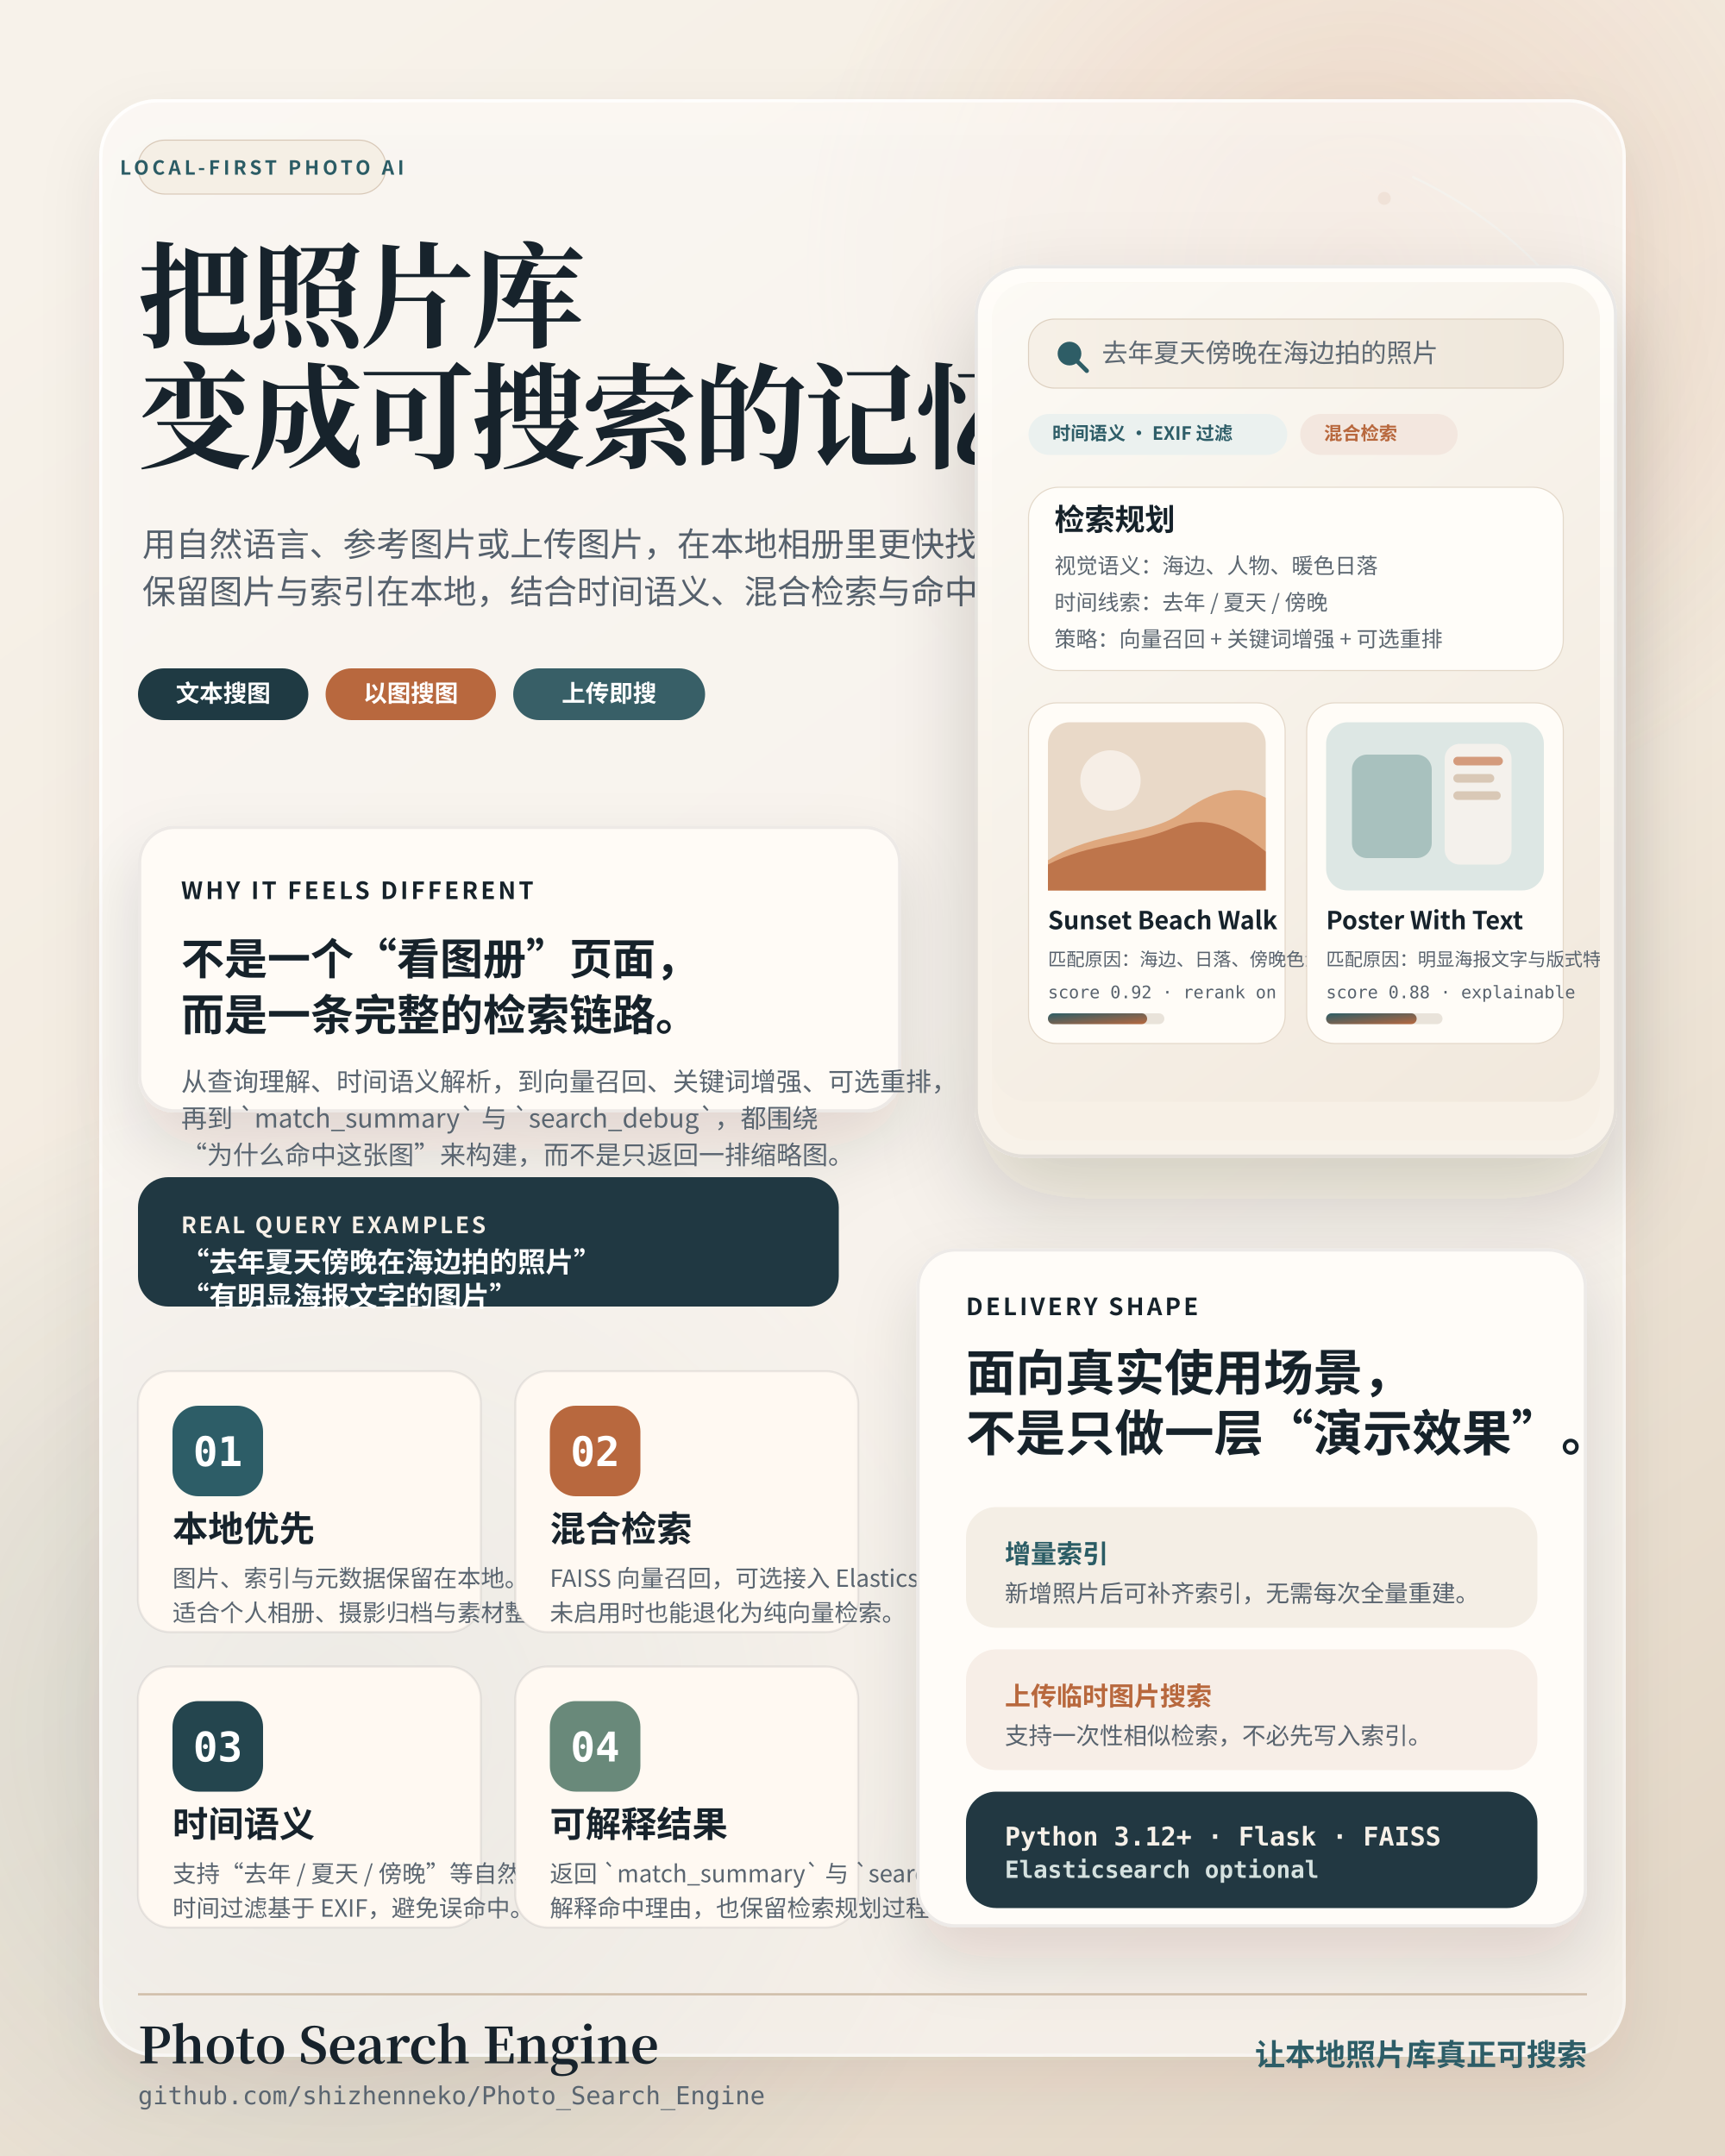
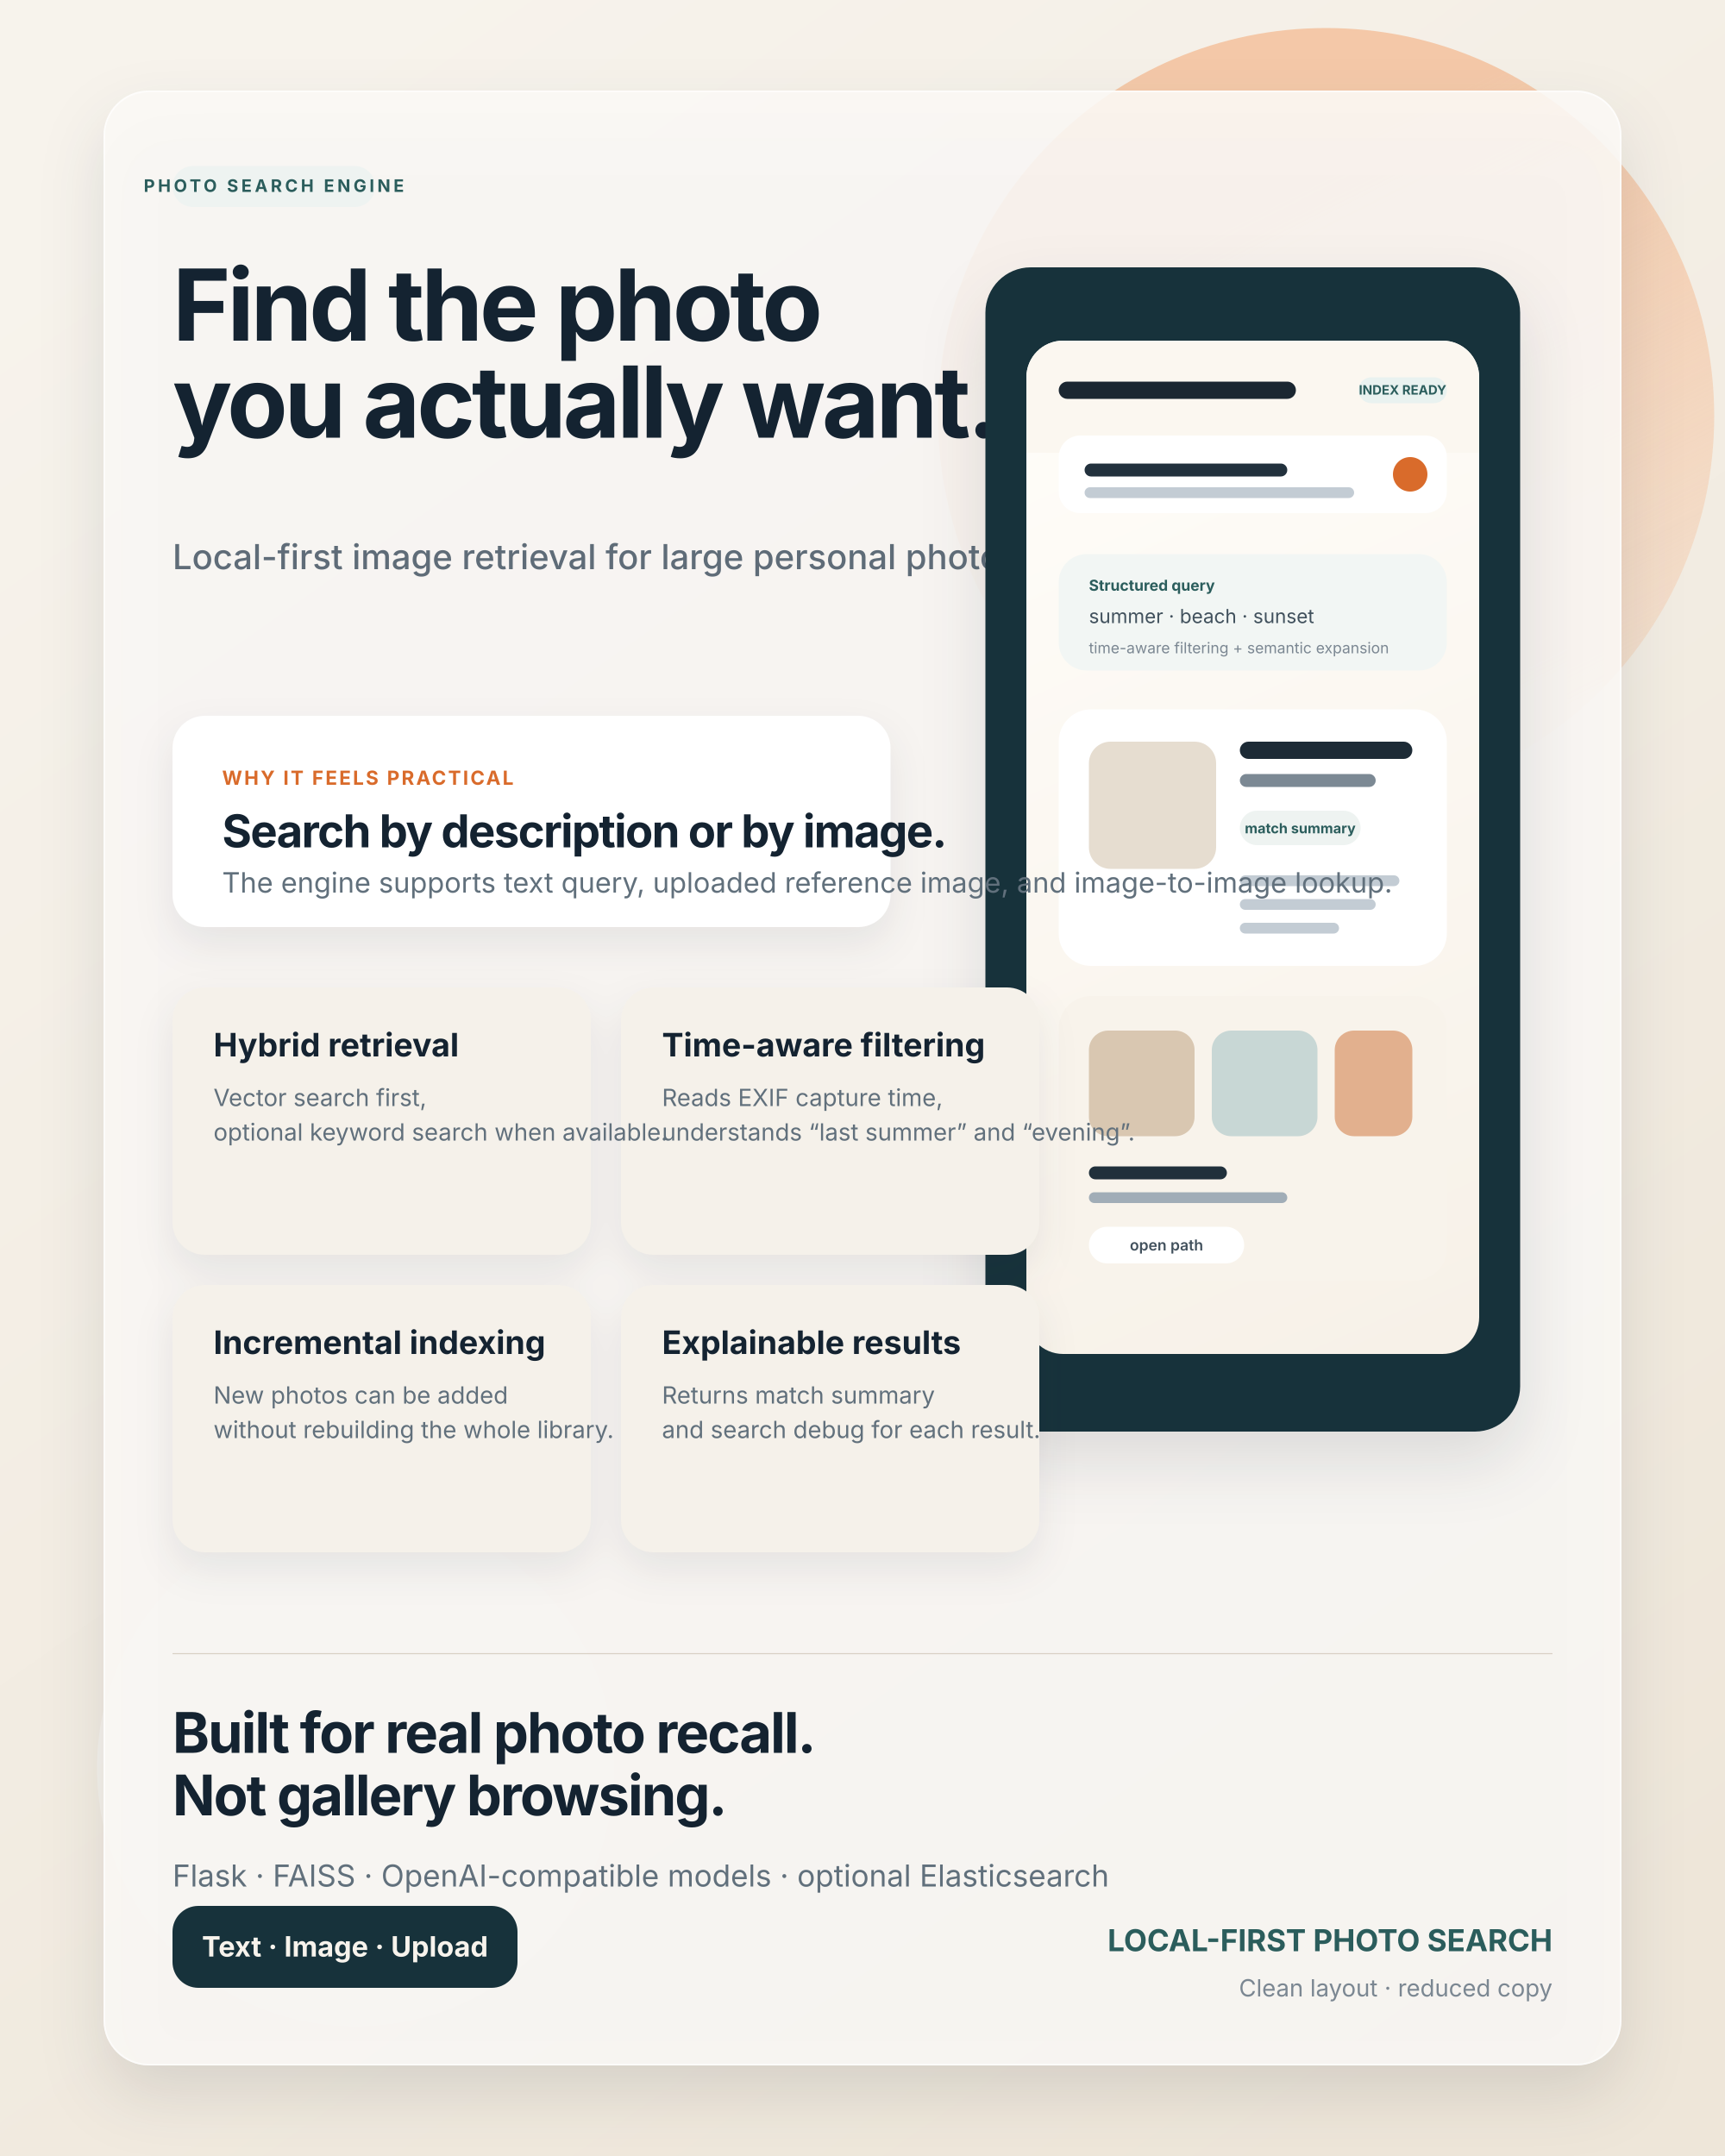
<svg xmlns="http://www.w3.org/2000/svg" width="1600" height="2000" viewBox="0 0 1600 2000" fill="none">
  <defs>
-     <linearGradient id="bg" x1="188" y1="116" x2="1410" y2="1872" gradientUnits="userSpaceOnUse">
-       <stop offset="0" stop-color="#F7F2EA" />
-       <stop offset="0.56" stop-color="#F1E8DB" />
-       <stop offset="1" stop-color="#E4D8C8" />
+     <linearGradient id="bg" x1="180" y1="120" x2="1420" y2="1880" gradientUnits="userSpaceOnUse">
+       <stop offset="0" stop-color="#F7F3EC" />
+       <stop offset="1" stop-color="#EEE6D9" />
    </linearGradient>
-     <radialGradient id="glowWarm" cx="0" cy="0" r="1" gradientUnits="userSpaceOnUse" gradientTransform="translate(1260 248) rotate(133.6) scale(520 520)">
-       <stop stop-color="#C96A3D" stop-opacity="0.18" />
-       <stop offset="1" stop-color="#C96A3D" stop-opacity="0" />
-     </radialGradient>
-     <radialGradient id="glowCool" cx="0" cy="0" r="1" gradientUnits="userSpaceOnUse" gradientTransform="translate(312 1608) rotate(41.3) scale(620 620)">
-       <stop stop-color="#2E5C66" stop-opacity="0.16" />
-       <stop offset="1" stop-color="#2E5C66" stop-opacity="0" />
-     </radialGradient>
-     <linearGradient id="frameStroke" x1="124" y1="124" x2="1476" y2="1876" gradientUnits="userSpaceOnUse">
-       <stop stop-color="#FFFFFF" stop-opacity="0.88" />
-       <stop offset="1" stop-color="#FFFFFF" stop-opacity="0.34" />
+     <linearGradient id="heroGlow" x1="1004" y1="260" x2="1408" y2="1060" gradientUnits="userSpaceOnUse">
+       <stop stop-color="#F4C8A8" />
+       <stop offset="1" stop-color="#F4C8A8" stop-opacity="0" />
    </linearGradient>
-     <linearGradient id="heroCard" x1="0" y1="0" x2="0" y2="560" gradientUnits="userSpaceOnUse">
+     <linearGradient id="screenGrad" x1="964" y1="328" x2="1364" y2="1232" gradientUnits="userSpaceOnUse">
      <stop stop-color="#FFFDF9" />
-       <stop offset="1" stop-color="#F8F2E9" />
+       <stop offset="1" stop-color="#F7F1E8" />
    </linearGradient>
-     <linearGradient id="screenBg" x1="0" y1="0" x2="564" y2="760" gradientUnits="userSpaceOnUse">
-       <stop stop-color="#FCFAF5" />
-       <stop offset="1" stop-color="#F1E8DC" />
-     </linearGradient>
-     <linearGradient id="searchBar" x1="0" y1="0" x2="516" y2="0" gradientUnits="userSpaceOnUse">
-       <stop stop-color="#F7F1E8" />
-       <stop offset="1" stop-color="#EFE7DB" />
-     </linearGradient>
-     <linearGradient id="pillDark" x1="0" y1="0" x2="180" y2="48" gradientUnits="userSpaceOnUse">
-       <stop stop-color="#203842" />
-       <stop offset="1" stop-color="#2D5560" />
-     </linearGradient>
-     <linearGradient id="accent" x1="0" y1="0" x2="1" y2="1">
-       <stop stop-color="#2D5D67" />
-       <stop offset="1" stop-color="#B7683F" />
-     </linearGradient>
-     <filter id="shadowSoft" x="-20%" y="-20%" width="140%" height="140%" filterUnits="objectBoundingBox" color-interpolation-filters="sRGB">
-       <feDropShadow dx="0" dy="24" stdDeviation="28" flood-color="#4E3823" flood-opacity="0.12" />
+     <filter id="shadowLg" x="0" y="0" width="1600" height="2000" filterUnits="userSpaceOnUse" color-interpolation-filters="sRGB">
+       <feFlood flood-opacity="0" result="BackgroundImageFix" />
+       <feColorMatrix in="SourceAlpha" type="matrix" values="0 0 0 0 0 0 0 0 0 0 0 0 0 0 0 0 0 0 127 0" result="hardAlpha" />
+       <feOffset dy="28" />
+       <feGaussianBlur stdDeviation="30" />
+       <feColorMatrix type="matrix" values="0 0 0 0 0.106 0 0 0 0 0.145 0 0 0 0 0.2 0 0 0 0.12 0" />
+       <feBlend mode="normal" in2="BackgroundImageFix" result="effect1_dropShadow_1_1" />
+       <feBlend mode="normal" in="SourceGraphic" in2="effect1_dropShadow_1_1" result="shape" />
    </filter>
-     <filter id="shadowCard" x="-20%" y="-20%" width="140%" height="150%" filterUnits="objectBoundingBox" color-interpolation-filters="sRGB">
-       <feDropShadow dx="0" dy="28" stdDeviation="30" flood-color="#3B281B" flood-opacity="0.12" />
-     </filter>
-     <filter id="shadowDeep" x="-20%" y="-20%" width="160%" height="160%" filterUnits="objectBoundingBox" color-interpolation-filters="sRGB">
-       <feDropShadow dx="0" dy="38" stdDeviation="42" flood-color="#2C2118" flood-opacity="0.18" />
+     <filter id="shadowSm" x="0" y="0" width="1600" height="2000" filterUnits="userSpaceOnUse" color-interpolation-filters="sRGB">
+       <feFlood flood-opacity="0" result="BackgroundImageFix" />
+       <feColorMatrix in="SourceAlpha" type="matrix" values="0 0 0 0 0 0 0 0 0 0 0 0 0 0 0 0 0 0 127 0" result="hardAlpha" />
+       <feOffset dy="16" />
+       <feGaussianBlur stdDeviation="18" />
+       <feColorMatrix type="matrix" values="0 0 0 0 0.106 0 0 0 0 0.145 0 0 0 0 0.2 0 0 0 0.08 0" />
+       <feBlend mode="normal" in2="BackgroundImageFix" result="effect1_dropShadow_1_1" />
+       <feBlend mode="normal" in="SourceGraphic" in2="effect1_dropShadow_1_1" result="shape" />
    </filter>
    <clipPath id="screenClip">
-       <rect x="0" y="0" width="564" height="760" rx="34" />
+       <rect x="952" y="316" width="420" height="940" rx="34" />
    </clipPath>
  </defs>
  <rect width="1600" height="2000" fill="url(#bg)" />
-   <rect x="0" y="0" width="1600" height="2000" fill="url(#glowWarm)" />
-   <rect x="0" y="0" width="1600" height="2000" fill="url(#glowCool)" />
-   <g opacity="0.72">
-     <path d="M1224 144C1316 180 1388 238 1440 318" stroke="#F0D9C6" stroke-width="2" />
-     <path d="M1310 164C1374 194 1426 238 1460 286" stroke="#E4EDE8" stroke-width="2" />
-     <circle cx="1284" cy="184" r="6" fill="#D5AA8F" />
-     <circle cx="1410" cy="306" r="6" fill="#8BA8A4" />
+   <circle cx="1230" cy="386" r="360" fill="url(#heroGlow)" />
+   <circle cx="330" cy="1640" r="240" fill="#FFFFFF" fill-opacity="0.34" />
+   <g filter="url(#shadowLg)">
+     <rect x="96" y="84" width="1408" height="1832" rx="42" fill="#FCFAF6" fill-opacity="0.88" />
+     <rect x="96.75" y="84.75" width="1406.5" height="1830.5" rx="41.25" stroke="#FFFFFF" stroke-opacity="0.65" stroke-width="1.5" />
  </g>
-   <g filter="url(#shadowSoft)">
-     <rect x="92" y="92" width="1416" height="1816" rx="54" fill="#FFFCF8" fill-opacity="0.64" />
-     <rect x="93.5" y="93.5" width="1413" height="1813" rx="52.5" stroke="url(#frameStroke)" stroke-width="3" />
+   <rect x="160" y="154" width="188" height="38" rx="19" fill="#EEF3F1" />
+   <text x="254" y="178" fill="#2B5D5C" font-family="Inter, Arial, sans-serif" font-size="16" font-weight="700" letter-spacing="2.8" text-anchor="middle">PHOTO SEARCH ENGINE</text>
+   <text x="160" y="316" fill="#142331" font-family="Inter, Arial, sans-serif" font-size="92" font-weight="700" letter-spacing="-3.2">Find the photo</text>
+   <text x="160" y="406" fill="#142331" font-family="Inter, Arial, sans-serif" font-size="92" font-weight="700" letter-spacing="-3.2">you actually want.</text>
+   <text x="160" y="528" fill="#5F6C78" font-family="Inter, Arial, sans-serif" font-size="32" font-weight="500">Local-first image retrieval for large personal photo libraries.</text>
+   <g filter="url(#shadowLg)">
+     <rect x="914" y="248" width="496" height="1080" rx="42" fill="#17323B" />
  </g>
-   <rect x="128" y="130" width="230" height="50" rx="25" fill="#F5EFE5" stroke="#D8C8B7" />
-   <text x="243" y="162" text-anchor="middle" fill="#2B5C65" font-family="'Source Han Sans SC','Noto Sans CJK SC','PingFang SC',sans-serif" font-size="18" font-weight="700" letter-spacing="3.2">LOCAL-FIRST PHOTO AI</text>
-   <text x="128" y="314" fill="#17232C" font-family="'Source Han Serif SC','Noto Serif CJK SC','Songti SC',serif" font-size="106" font-weight="700" letter-spacing="-3">把照片库</text>
-   <text x="128" y="426" fill="#17232C" font-family="'Source Han Serif SC','Noto Serif CJK SC','Songti SC',serif" font-size="106" font-weight="700" letter-spacing="-3">变成可搜索的记忆</text>
-   <text x="132" y="516" fill="#55606C" font-family="'Source Han Sans SC','Noto Sans CJK SC','PingFang SC',sans-serif" font-size="31" font-weight="500">用自然语言、参考图片或上传图片，在本地相册里更快找回真正想找的那一张。</text>
-   <text x="132" y="560" fill="#55606C" font-family="'Source Han Sans SC','Noto Sans CJK SC','PingFang SC',sans-serif" font-size="31" font-weight="500">保留图片与索引在本地，结合时间语义、混合检索与命中解释，面向真实照片整理流程。</text>
-   <g>
-     <rect x="128" y="620" width="158" height="48" rx="24" fill="#1F3A43" />
-     <text x="207" y="651" text-anchor="middle" fill="#FFFFFF" font-family="'Source Han Sans SC','Noto Sans CJK SC','PingFang SC',sans-serif" font-size="22" font-weight="700">文本搜图</text>
-     <rect x="302" y="620" width="158" height="48" rx="24" fill="#B8683E" />
-     <text x="381" y="651" text-anchor="middle" fill="#FFFFFF" font-family="'Source Han Sans SC','Noto Sans CJK SC','PingFang SC',sans-serif" font-size="22" font-weight="700">以图搜图</text>
-     <rect x="476" y="620" width="178" height="48" rx="24" fill="#385F67" />
-     <text x="565" y="651" text-anchor="middle" fill="#FFFFFF" font-family="'Source Han Sans SC','Noto Sans CJK SC','PingFang SC',sans-serif" font-size="22" font-weight="700">上传即搜</text>
+   <rect x="952" y="316" width="420" height="940" rx="34" fill="url(#screenGrad)" />
+   <g clip-path="url(#screenClip)">
+     <rect x="952" y="316" width="420" height="104" fill="#FBF7F0" />
+     <rect x="982" y="354" width="220" height="16" rx="8" fill="#1B2731" />
+     <rect x="1260" y="350" width="82" height="24" rx="12" fill="#E9F2F0" />
+     <text x="1301" y="366" fill="#2B5D5C" font-family="Inter, Arial, sans-serif" font-size="12" font-weight="700" text-anchor="middle">INDEX READY</text>
+     <rect x="982" y="404" width="360" height="72" rx="20" fill="#FFFFFF" />
+     <rect x="1006" y="430" width="188" height="12" rx="6" fill="#22313D" />
+     <rect x="1006" y="452" width="250" height="10" rx="5" fill="#C3CCD4" />
+     <circle cx="1308" cy="440" r="16" fill="#D96B2B" />
+     <rect x="982" y="514" width="360" height="108" rx="26" fill="#F2F6F4" />
+     <text x="1010" y="548" fill="#2B5D5C" font-family="Inter, Arial, sans-serif" font-size="14" font-weight="700">Structured query</text>
+     <text x="1010" y="578" fill="#41515D" font-family="Inter, Arial, sans-serif" font-size="18">summer · beach · sunset</text>
+     <text x="1010" y="606" fill="#7B8792" font-family="Inter, Arial, sans-serif" font-size="14">time-aware filtering + semantic expansion</text>
+     <rect x="982" y="658" width="360" height="238" rx="30" fill="#FFFFFF" />
+     <rect x="1010" y="688" width="118" height="118" rx="20" fill="#E6DDD0" />
+     <rect x="1150" y="688" width="160" height="16" rx="8" fill="#1D2B36" />
+     <rect x="1150" y="718" width="126" height="12" rx="6" fill="#7C8994" />
+     <rect x="1150" y="752" width="112" height="32" rx="16" fill="#EEF3F1" />
+     <text x="1206" y="773" fill="#2B5D5C" font-family="Inter, Arial, sans-serif" font-size="13" font-weight="700" text-anchor="middle">match summary</text>
+     <rect x="1150" y="812" width="148" height="10" rx="5" fill="#C3CCD4" />
+     <rect x="1150" y="834" width="126" height="10" rx="5" fill="#C3CCD4" />
+     <rect x="1150" y="856" width="92" height="10" rx="5" fill="#C3CCD4" />
+     <rect x="982" y="924" width="360" height="264" rx="30" fill="#F8F3EB" />
+     <rect x="1010" y="956" width="98" height="98" rx="18" fill="#D9C7B1" />
+     <rect x="1124" y="956" width="98" height="98" rx="18" fill="#C8D7D5" />
+     <rect x="1238" y="956" width="72" height="98" rx="18" fill="#E2B08E" />
+     <rect x="1010" y="1082" width="128" height="12" rx="6" fill="#20303B" />
+     <rect x="1010" y="1106" width="184" height="10" rx="5" fill="#A1ADB7" />
+     <rect x="1010" y="1138" width="144" height="34" rx="17" fill="#FFFFFF" />
+     <text x="1082" y="1160" fill="#42515D" font-family="Inter, Arial, sans-serif" font-size="14" font-weight="600" text-anchor="middle">open path</text>
  </g>
-   <g filter="url(#shadowDeep)" transform="translate(904 246)">
-     <rect x="0" y="0" width="596" height="828" rx="46" fill="url(#heroCard)" />
-     <rect x="1.5" y="1.5" width="593" height="825" rx="44.5" stroke="#21313C" stroke-opacity="0.10" stroke-width="3" />
-     <rect x="16" y="16" width="564" height="796" rx="36" fill="#F7F0E6" />
-     <g clip-path="url(#screenClip)" transform="translate(16 16)">
-       <rect width="564" height="760" fill="url(#screenBg)" />
-       <rect x="34" y="34" width="496" height="64" rx="24" fill="url(#searchBar)" stroke="#DDD0C0" />
-       <circle cx="72" cy="66" r="11" fill="#2F5D66" />
-       <path d="M78 72L88 82" stroke="#2F5D66" stroke-width="4" stroke-linecap="round" />
-       <text x="102" y="74" fill="#5D6872" font-family="'Source Han Sans SC','Noto Sans CJK SC','PingFang SC',sans-serif" font-size="24" font-weight="500">去年夏天傍晚在海边拍的照片</text>
-       <rect x="34" y="122" width="240" height="38" rx="19" fill="#EBF1EF" />
-       <text x="56" y="146" fill="#2D5D67" font-family="'Source Han Sans SC','Noto Sans CJK SC','PingFang SC',sans-serif" font-size="17" font-weight="700">时间语义 · EXIF 过滤</text>
-       <rect x="286" y="122" width="146" height="38" rx="19" fill="#F3E7DF" />
-       <text x="308" y="146" fill="#B8683E" font-family="'Source Han Sans SC','Noto Sans CJK SC','PingFang SC',sans-serif" font-size="17" font-weight="700">混合检索</text>
-       <rect x="34" y="190" width="496" height="170" rx="28" fill="#FFFDF9" stroke="#E3D8C9" />
-       <text x="58" y="230" fill="#19242C" font-family="'Source Han Sans SC','Noto Sans CJK SC','PingFang SC',sans-serif" font-size="28" font-weight="700">检索规划</text>
-       <text x="58" y="270" fill="#5B6670" font-family="'Source Han Sans SC','Noto Sans CJK SC','PingFang SC',sans-serif" font-size="20" font-weight="500">视觉语义：海边、人物、暖色日落</text>
-       <text x="58" y="304" fill="#5B6670" font-family="'Source Han Sans SC','Noto Sans CJK SC','PingFang SC',sans-serif" font-size="20" font-weight="500">时间线索：去年 / 夏天 / 傍晚</text>
-       <text x="58" y="338" fill="#5B6670" font-family="'Source Han Sans SC','Noto Sans CJK SC','PingFang SC',sans-serif" font-size="20" font-weight="500">策略：向量召回 + 关键词增强 + 可选重排</text>
-       <g transform="translate(34 390)">
-         <rect width="238" height="316" rx="26" fill="#FFFCF7" stroke="#E3D7C8" />
-         <rect x="18" y="18" width="202" height="156" rx="20" fill="#E9D9C8" />
-         <circle cx="76" cy="72" r="28" fill="#F6EEE6" />
-         <path d="M18 146C62 118 112 124 142 102C170 82 194 74 220 88V174H18V146Z" fill="#DFA87E" />
-         <path d="M18 150C56 130 96 132 134 116C162 104 188 112 220 138V174H18V150Z" fill="#BE744C" />
-         <text x="18" y="210" fill="#17232C" font-family="'Source Han Sans SC','Noto Sans CJK SC','PingFang SC',sans-serif" font-size="23" font-weight="700">Sunset Beach Walk</text>
-         <text x="18" y="244" fill="#58626D" font-family="'Source Han Sans SC','Noto Sans CJK SC','PingFang SC',sans-serif" font-size="17" font-weight="500">匹配原因：海边、日落、傍晚色温一致</text>
-         <text x="18" y="274" fill="#58626D" font-family="'JetBrains Mono','SFMono-Regular',monospace" font-size="16" font-weight="500">score 0.92 · rerank on</text>
-         <rect x="18" y="288" width="108" height="10" rx="5" fill="#E9E3DA" />
-         <rect x="18" y="288" width="92" height="10" rx="5" fill="url(#accent)" />
-       </g>
-       <g transform="translate(292 390)">
-         <rect width="238" height="316" rx="26" fill="#FFFCF7" stroke="#E3D7C8" />
-         <rect x="18" y="18" width="202" height="156" rx="20" fill="#DDE7E4" />
-         <rect x="42" y="48" width="74" height="96" rx="14" fill="#A8C1BE" />
-         <rect x="128" y="38" width="62" height="112" rx="14" fill="#F4F1EC" />
-         <rect x="136" y="50" width="46" height="8" rx="4" fill="#D49B7C" />
-         <rect x="136" y="66" width="38" height="8" rx="4" fill="#D9C8B6" />
-         <rect x="136" y="82" width="44" height="8" rx="4" fill="#D9C8B6" />
-         <text x="18" y="210" fill="#17232C" font-family="'Source Han Sans SC','Noto Sans CJK SC','PingFang SC',sans-serif" font-size="23" font-weight="700">Poster With Text</text>
-         <text x="18" y="244" fill="#58626D" font-family="'Source Han Sans SC','Noto Sans CJK SC','PingFang SC',sans-serif" font-size="17" font-weight="500">匹配原因：明显海报文字与版式特征</text>
-         <text x="18" y="274" fill="#58626D" font-family="'JetBrains Mono','SFMono-Regular',monospace" font-size="16" font-weight="500">score 0.88 · explainable</text>
-         <rect x="18" y="288" width="108" height="10" rx="5" fill="#E9E3DA" />
-         <rect x="18" y="288" width="84" height="10" rx="5" fill="url(#accent)" />
-       </g>
-     </g>
+   <g filter="url(#shadowSm)">
+     <rect x="160" y="664" width="666" height="196" rx="30" fill="#FFFFFF" />
  </g>
-   <g filter="url(#shadowCard)">
-     <rect x="128" y="766" width="708" height="266" rx="34" fill="#FFFBF6" />
-     <rect x="129.5" y="767.5" width="705" height="263" rx="32.5" stroke="#1A2230" stroke-opacity="0.08" stroke-width="3" />
-     <text x="168" y="834" fill="#17232C" font-family="'Source Han Sans SC','Noto Sans CJK SC','PingFang SC',sans-serif" font-size="22" font-weight="700" letter-spacing="2.6">WHY IT FEELS DIFFERENT</text>
-     <text x="168" y="904" fill="#17232C" font-family="'Source Han Sans SC','Noto Sans CJK SC','PingFang SC',sans-serif" font-size="40" font-weight="760">不是一个“看图册”页面，</text>
-     <text x="168" y="956" fill="#17232C" font-family="'Source Han Sans SC','Noto Sans CJK SC','PingFang SC',sans-serif" font-size="40" font-weight="760">而是一条完整的检索链路。</text>
-     <text x="168" y="1012" fill="#5A6570" font-family="'Source Han Sans SC','Noto Sans CJK SC','PingFang SC',sans-serif" font-size="24" font-weight="500">从查询理解、时间语义解析，到向量召回、关键词增强、可选重排，</text>
-     <text x="168" y="1046" fill="#5A6570" font-family="'Source Han Sans SC','Noto Sans CJK SC','PingFang SC',sans-serif" font-size="24" font-weight="500">再到 `match_summary` 与 `search_debug`，都围绕</text>
-     <text x="168" y="1080" fill="#5A6570" font-family="'Source Han Sans SC','Noto Sans CJK SC','PingFang SC',sans-serif" font-size="24" font-weight="500">“为什么命中这张图”来构建，而不是只返回一排缩略图。</text>
+   <text x="206" y="728" fill="#D96B2B" font-family="Inter, Arial, sans-serif" font-size="18" font-weight="700" letter-spacing="1.8">WHY IT FEELS PRACTICAL</text>
+   <text x="206" y="786" fill="#142331" font-family="Inter, Arial, sans-serif" font-size="42" font-weight="700" letter-spacing="-1.2">Search by description or by image.</text>
+   <text x="206" y="828" fill="#61707C" font-family="Inter, Arial, sans-serif" font-size="26">The engine supports text query, uploaded reference image, and image-to-image lookup.</text>
+   <g filter="url(#shadowSm)">
+     <rect x="160" y="916" width="388" height="248" rx="30" fill="#F5F1EA" />
+     <rect x="576" y="916" width="388" height="248" rx="30" fill="#F5F1EA" />
+     <rect x="160" y="1192" width="388" height="248" rx="30" fill="#F5F1EA" />
+     <rect x="576" y="1192" width="388" height="248" rx="30" fill="#F5F1EA" />
  </g>
-   <g>
-     <rect x="128" y="1092" width="650" height="120" rx="28" fill="#203842" />
-     <text x="168" y="1144" fill="#F5EFE7" font-family="'Source Han Sans SC','Noto Sans CJK SC','PingFang SC',sans-serif" font-size="21" font-weight="700" letter-spacing="2.2">REAL QUERY EXAMPLES</text>
-     <text x="168" y="1180" fill="#FFFFFF" font-family="'Source Han Sans SC','Noto Sans CJK SC','PingFang SC',sans-serif" font-size="26" font-weight="600">“去年夏天傍晚在海边拍的照片”</text>
-     <text x="168" y="1212" fill="#FFFFFF" font-family="'Source Han Sans SC','Noto Sans CJK SC','PingFang SC',sans-serif" font-size="26" font-weight="600">“有明显海报文字的图片”</text>
-   </g>
-   <g>
-     <rect x="128" y="1272" width="318" height="242" rx="30" fill="#FFF9F2" stroke="#1A2230" stroke-opacity="0.08" stroke-width="2" />
-     <rect x="160" y="1304" width="84" height="84" rx="24" fill="#2D5D67" />
-     <text x="202" y="1360" text-anchor="middle" fill="#FFFFFF" font-family="'JetBrains Mono','SFMono-Regular',monospace" font-size="38" font-weight="800">01</text>
-     <text x="160" y="1430" fill="#17232C" font-family="'Source Han Sans SC','Noto Sans CJK SC','PingFang SC',sans-serif" font-size="33" font-weight="760">本地优先</text>
-     <text x="160" y="1472" fill="#5A6570" font-family="'Source Han Sans SC','Noto Sans CJK SC','PingFang SC',sans-serif" font-size="22" font-weight="500">图片、索引与元数据保留在本地。</text>
-     <text x="160" y="1504" fill="#5A6570" font-family="'Source Han Sans SC','Noto Sans CJK SC','PingFang SC',sans-serif" font-size="22" font-weight="500">适合个人相册、摄影归档与素材整理。</text>
-   </g>
-   <g>
-     <rect x="478" y="1272" width="318" height="242" rx="30" fill="#FFF9F2" stroke="#1A2230" stroke-opacity="0.08" stroke-width="2" />
-     <rect x="510" y="1304" width="84" height="84" rx="24" fill="#B8683E" />
-     <text x="552" y="1360" text-anchor="middle" fill="#FFFFFF" font-family="'JetBrains Mono','SFMono-Regular',monospace" font-size="38" font-weight="800">02</text>
-     <text x="510" y="1430" fill="#17232C" font-family="'Source Han Sans SC','Noto Sans CJK SC','PingFang SC',sans-serif" font-size="33" font-weight="760">混合检索</text>
-     <text x="510" y="1472" fill="#5A6570" font-family="'Source Han Sans SC','Noto Sans CJK SC','PingFang SC',sans-serif" font-size="22" font-weight="500">FAISS 向量召回，可选接入 Elasticsearch。</text>
-     <text x="510" y="1504" fill="#5A6570" font-family="'Source Han Sans SC','Noto Sans CJK SC','PingFang SC',sans-serif" font-size="22" font-weight="500">未启用时也能退化为纯向量检索。</text>
-   </g>
-   <g>
-     <rect x="128" y="1546" width="318" height="242" rx="30" fill="#FFF9F2" stroke="#1A2230" stroke-opacity="0.08" stroke-width="2" />
-     <rect x="160" y="1578" width="84" height="84" rx="24" fill="#24454E" />
-     <text x="202" y="1634" text-anchor="middle" fill="#FFFFFF" font-family="'JetBrains Mono','SFMono-Regular',monospace" font-size="38" font-weight="800">03</text>
-     <text x="160" y="1704" fill="#17232C" font-family="'Source Han Sans SC','Noto Sans CJK SC','PingFang SC',sans-serif" font-size="33" font-weight="760">时间语义</text>
-     <text x="160" y="1746" fill="#5A6570" font-family="'Source Han Sans SC','Noto Sans CJK SC','PingFang SC',sans-serif" font-size="22" font-weight="500">支持“去年 / 夏天 / 傍晚”等自然语言。</text>
-     <text x="160" y="1778" fill="#5A6570" font-family="'Source Han Sans SC','Noto Sans CJK SC','PingFang SC',sans-serif" font-size="22" font-weight="500">时间过滤基于 EXIF，避免误命中。</text>
-   </g>
-   <g>
-     <rect x="478" y="1546" width="318" height="242" rx="30" fill="#FFF9F2" stroke="#1A2230" stroke-opacity="0.08" stroke-width="2" />
-     <rect x="510" y="1578" width="84" height="84" rx="24" fill="#69897A" />
-     <text x="552" y="1634" text-anchor="middle" fill="#FFFFFF" font-family="'JetBrains Mono','SFMono-Regular',monospace" font-size="38" font-weight="800">04</text>
-     <text x="510" y="1704" fill="#17232C" font-family="'Source Han Sans SC','Noto Sans CJK SC','PingFang SC',sans-serif" font-size="33" font-weight="760">可解释结果</text>
-     <text x="510" y="1746" fill="#5A6570" font-family="'Source Han Sans SC','Noto Sans CJK SC','PingFang SC',sans-serif" font-size="22" font-weight="500">返回 `match_summary` 与 `search_debug`。</text>
-     <text x="510" y="1778" fill="#5A6570" font-family="'Source Han Sans SC','Noto Sans CJK SC','PingFang SC',sans-serif" font-size="22" font-weight="500">解释命中理由，也保留检索规划过程。</text>
-   </g>
-   <g filter="url(#shadowCard)">
-     <rect x="850" y="1158" width="622" height="630" rx="36" fill="#FFFCF8" />
-     <rect x="851.5" y="1159.5" width="619" height="627" rx="34.5" stroke="#1A2230" stroke-opacity="0.08" stroke-width="3" />
-     <text x="896" y="1220" fill="#17232C" font-family="'Source Han Sans SC','Noto Sans CJK SC','PingFang SC',sans-serif" font-size="22" font-weight="700" letter-spacing="2.6">DELIVERY SHAPE</text>
-     <text x="896" y="1290" fill="#17232C" font-family="'Source Han Sans SC','Noto Sans CJK SC','PingFang SC',sans-serif" font-size="46" font-weight="760">面向真实使用场景，</text>
-     <text x="896" y="1346" fill="#17232C" font-family="'Source Han Sans SC','Noto Sans CJK SC','PingFang SC',sans-serif" font-size="46" font-weight="760">不是只做一层“演示效果”。</text>
-     <rect x="896" y="1398" width="530" height="112" rx="28" fill="#F4EEE5" />
-     <text x="932" y="1450" fill="#2B5C65" font-family="'Source Han Sans SC','Noto Sans CJK SC','PingFang SC',sans-serif" font-size="24" font-weight="700">增量索引</text>
-     <text x="932" y="1486" fill="#58636E" font-family="'Source Han Sans SC','Noto Sans CJK SC','PingFang SC',sans-serif" font-size="22" font-weight="500">新增照片后可补齐索引，无需每次全量重建。</text>
-     <rect x="896" y="1530" width="530" height="112" rx="28" fill="#F7EEE7" />
-     <text x="932" y="1582" fill="#B8683E" font-family="'Source Han Sans SC','Noto Sans CJK SC','PingFang SC',sans-serif" font-size="24" font-weight="700">上传临时图片搜索</text>
-     <text x="932" y="1618" fill="#58636E" font-family="'Source Han Sans SC','Noto Sans CJK SC','PingFang SC',sans-serif" font-size="22" font-weight="500">支持一次性相似检索，不必先写入索引。</text>
-     <rect x="896" y="1662" width="530" height="108" rx="28" fill="#203842" />
-     <text x="932" y="1712" fill="#F6F0E8" font-family="'JetBrains Mono','SFMono-Regular',monospace" font-size="24" font-weight="700">Python 3.12+ · Flask · FAISS</text>
-     <text x="932" y="1742" fill="#D5E1DF" font-family="'JetBrains Mono','SFMono-Regular',monospace" font-size="22" font-weight="600">Elasticsearch optional</text>
-   </g>
-   <line x1="128" y1="1850" x2="1472" y2="1850" stroke="#CFBDA8" stroke-width="2" />
-   <text x="128" y="1914" fill="#17232C" font-family="'Source Han Serif SC','Noto Serif CJK SC','Songti SC',serif" font-size="46" font-weight="700">Photo Search Engine</text>
-   <text x="128" y="1952" fill="#5A6570" font-family="'JetBrains Mono','SFMono-Regular',monospace" font-size="23" font-weight="500">github.com/shizhenneko/Photo_Search_Engine</text>
-   <text x="1472" y="1916" text-anchor="end" fill="#2D5D67" font-family="'Source Han Sans SC','Noto Sans CJK SC','PingFang SC',sans-serif" font-size="28" font-weight="700">让本地照片库真正可搜索</text>
+   <text x="198" y="980" fill="#142331" font-family="Inter, Arial, sans-serif" font-size="30" font-weight="700">Hybrid retrieval</text>
+   <text x="198" y="1026" fill="#61707C" font-family="Inter, Arial, sans-serif" font-size="22">Vector search first,</text>
+   <text x="198" y="1058" fill="#61707C" font-family="Inter, Arial, sans-serif" font-size="22">optional keyword search when available.</text>
+   <text x="614" y="980" fill="#142331" font-family="Inter, Arial, sans-serif" font-size="30" font-weight="700">Time-aware filtering</text>
+   <text x="614" y="1026" fill="#61707C" font-family="Inter, Arial, sans-serif" font-size="22">Reads EXIF capture time,</text>
+   <text x="614" y="1058" fill="#61707C" font-family="Inter, Arial, sans-serif" font-size="22">understands “last summer” and “evening”.</text>
+   <text x="198" y="1256" fill="#142331" font-family="Inter, Arial, sans-serif" font-size="30" font-weight="700">Incremental indexing</text>
+   <text x="198" y="1302" fill="#61707C" font-family="Inter, Arial, sans-serif" font-size="22">New photos can be added</text>
+   <text x="198" y="1334" fill="#61707C" font-family="Inter, Arial, sans-serif" font-size="22">without rebuilding the whole library.</text>
+   <text x="614" y="1256" fill="#142331" font-family="Inter, Arial, sans-serif" font-size="30" font-weight="700">Explainable results</text>
+   <text x="614" y="1302" fill="#61707C" font-family="Inter, Arial, sans-serif" font-size="22">Returns match summary</text>
+   <text x="614" y="1334" fill="#61707C" font-family="Inter, Arial, sans-serif" font-size="22">and search debug for each result.</text>
+   <line x1="160" y1="1534" x2="1440" y2="1534" stroke="#D8D0C4" />
+   <text x="160" y="1626" fill="#142331" font-family="Inter, Arial, sans-serif" font-size="52" font-weight="700" letter-spacing="-1.5">Built for real photo recall.</text>
+   <text x="160" y="1684" fill="#142331" font-family="Inter, Arial, sans-serif" font-size="52" font-weight="700" letter-spacing="-1.5">Not gallery browsing.</text>
+   <text x="160" y="1750" fill="#61707C" font-family="Inter, Arial, sans-serif" font-size="28">Flask · FAISS · OpenAI-compatible models · optional Elasticsearch</text>
+   <rect x="160" y="1768" width="320" height="76" rx="24" fill="#17323B" />
+   <text x="320" y="1815" fill="#F7F3EC" font-family="Inter, Arial, sans-serif" font-size="26" font-weight="700" text-anchor="middle">Text · Image · Upload</text>
+   <text x="1440" y="1810" fill="#2B5D5C" font-family="Inter, Arial, sans-serif" font-size="28" font-weight="700" text-anchor="end">LOCAL-FIRST PHOTO SEARCH</text>
+   <text x="1440" y="1852" fill="#7B8792" font-family="Inter, Arial, sans-serif" font-size="22" text-anchor="end">Clean layout · reduced copy</text>
</svg>
